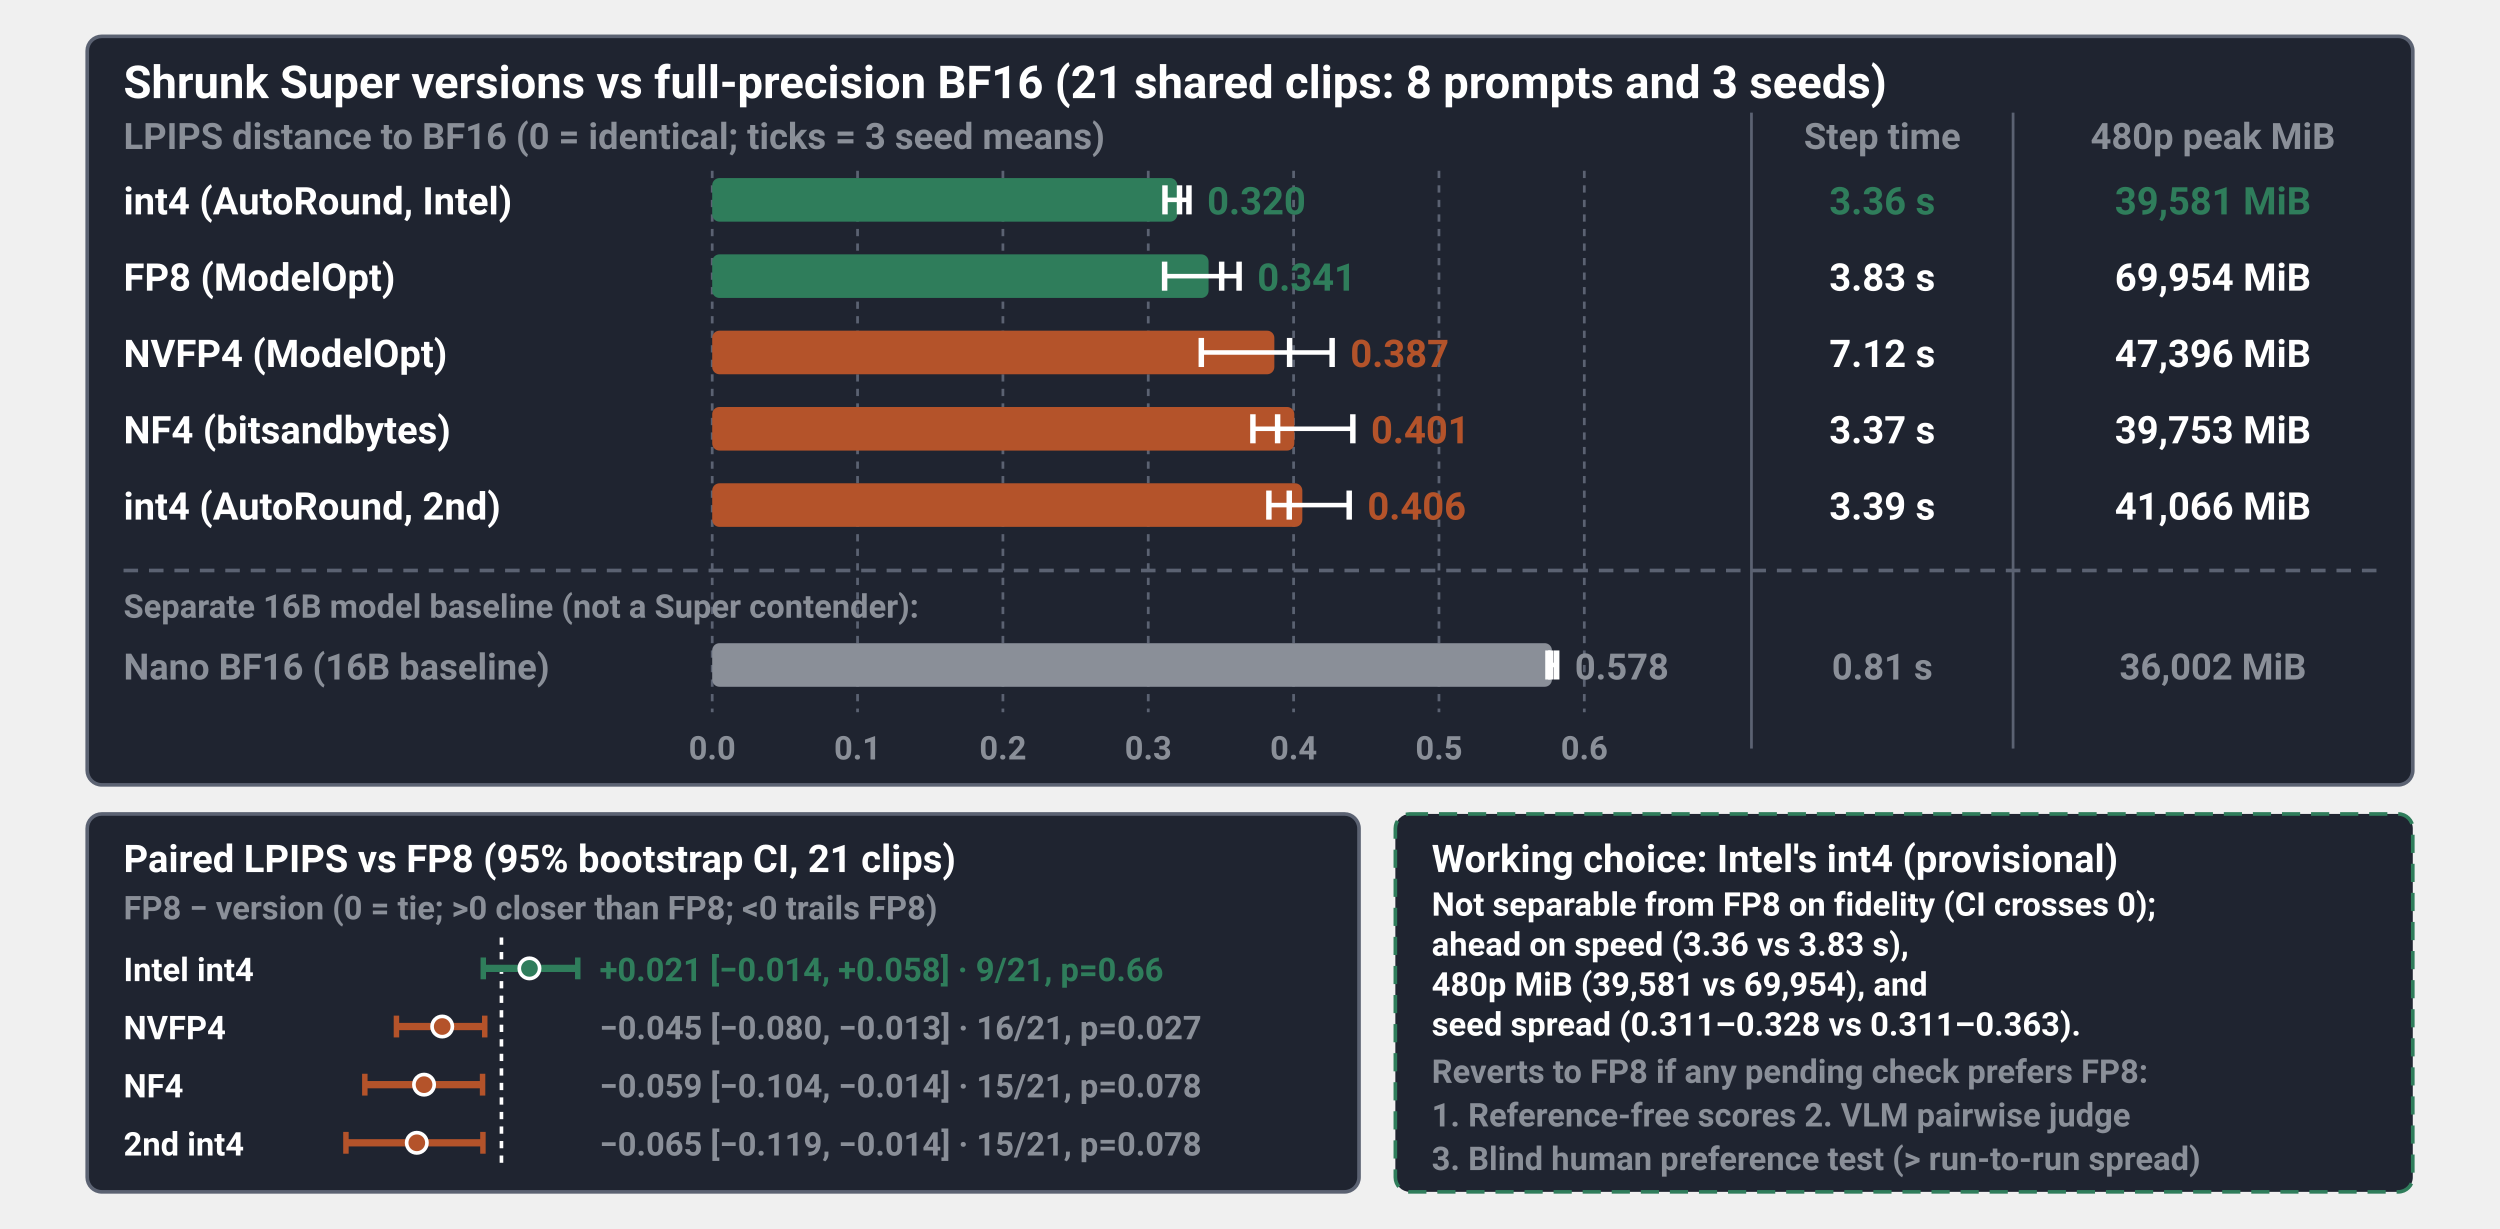
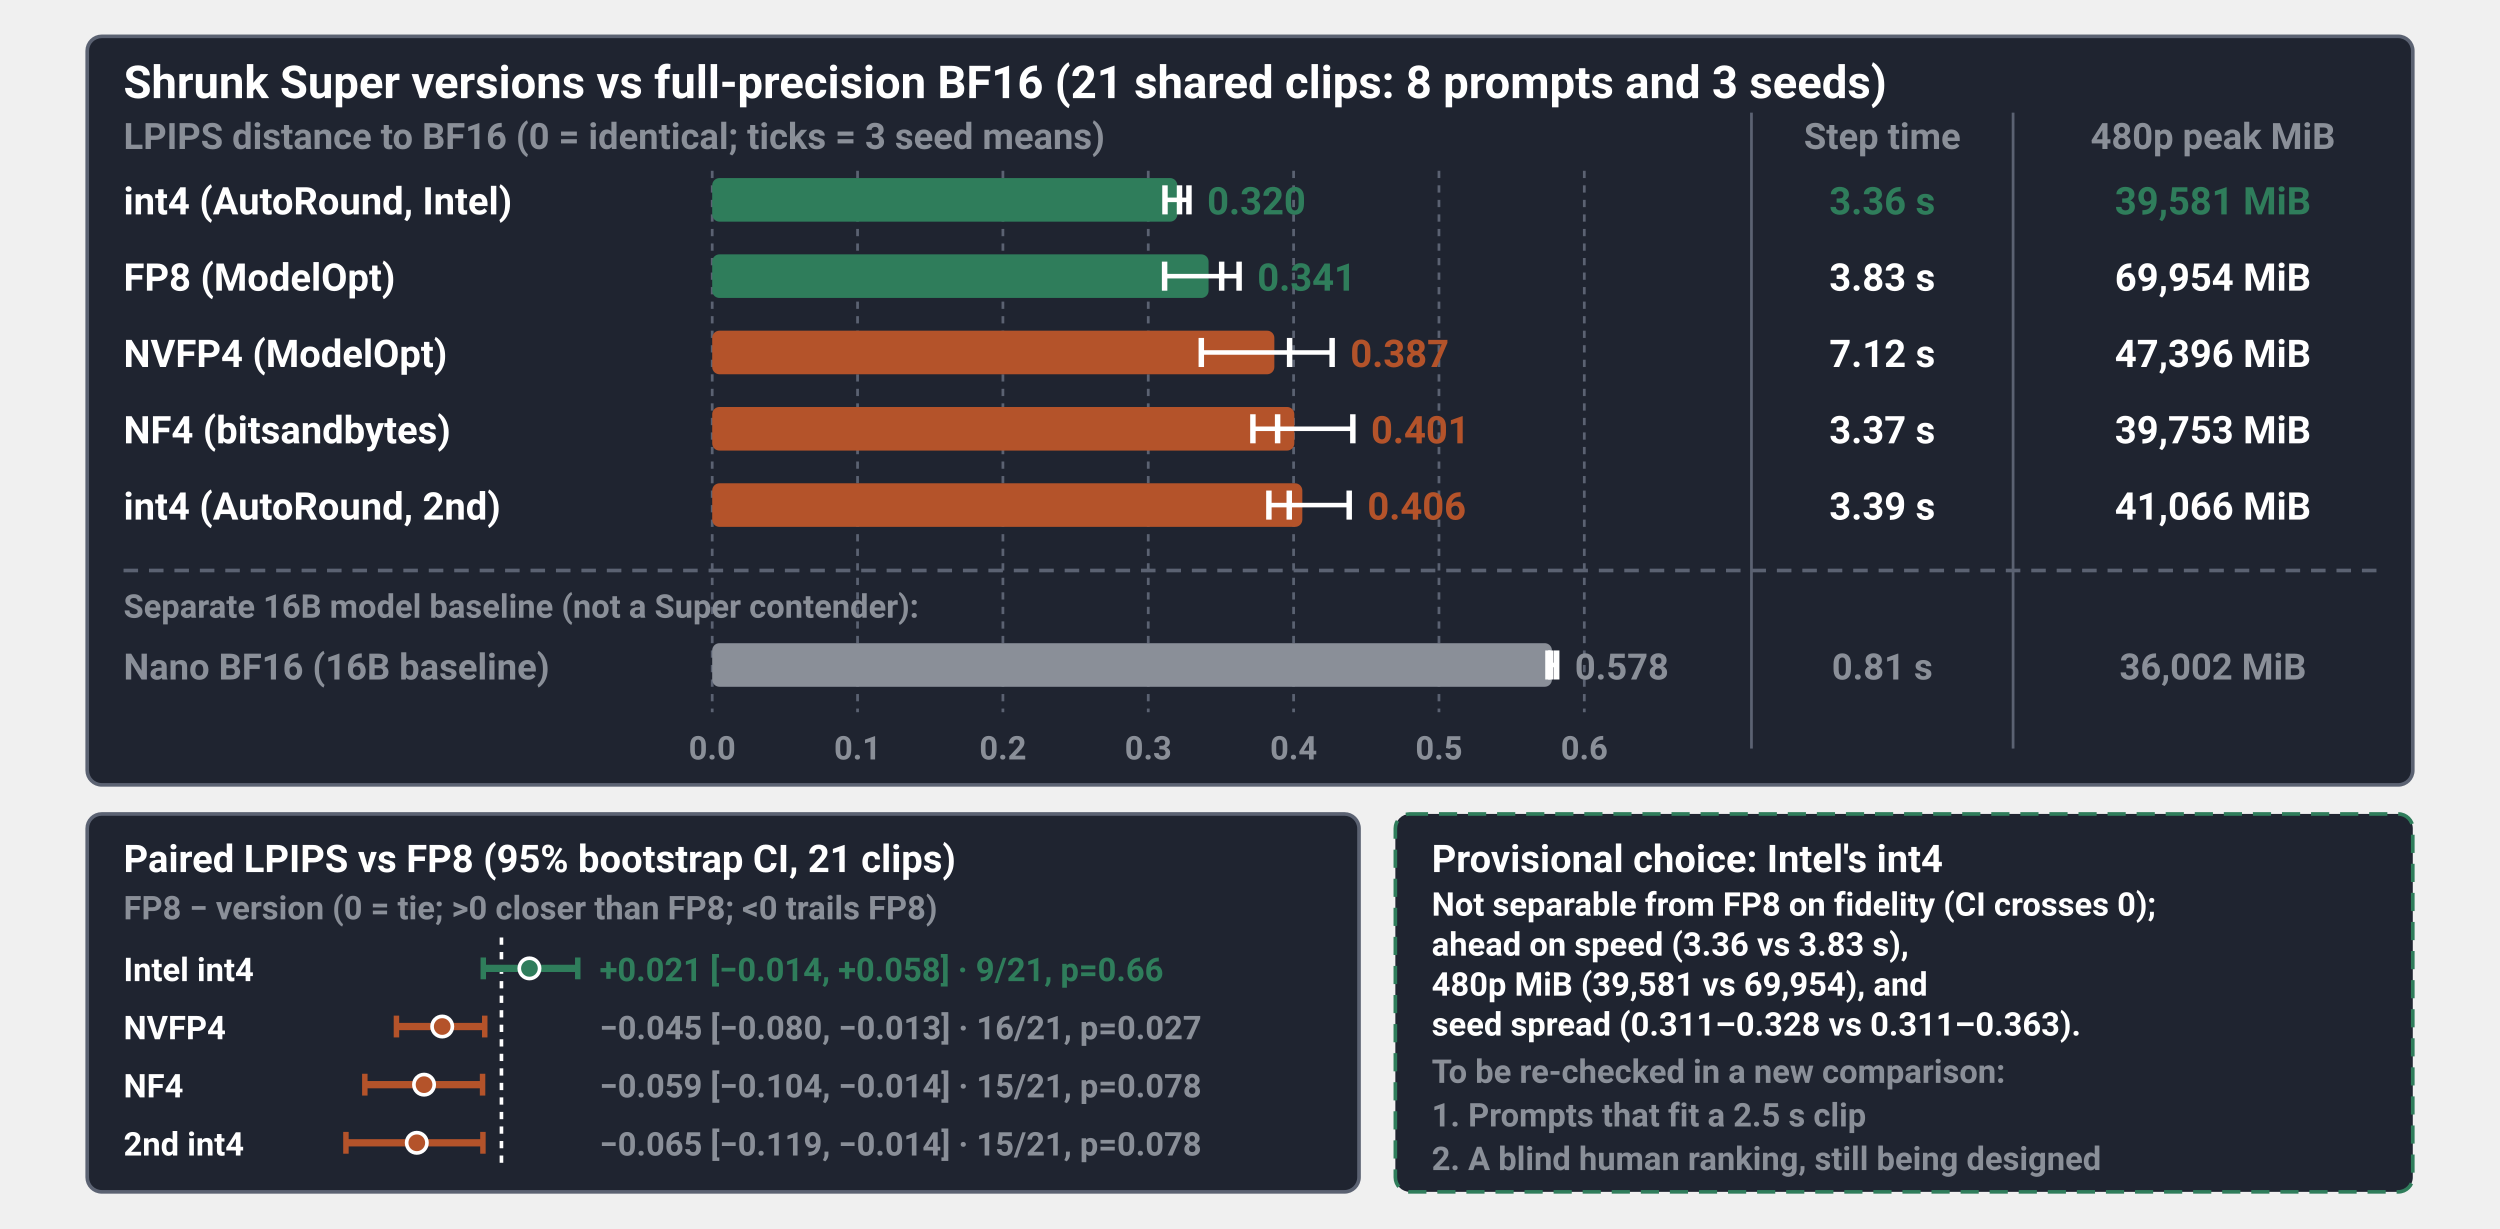
<svg xmlns="http://www.w3.org/2000/svg" viewBox="0 0 688 338" width="100%">
  <style>
    text { font-family: -apple-system,BlinkMacSystemFont,'Segoe UI',Roboto,sans-serif; }
    .h1 { font-size: 12.5px; font-weight: 700; fill: #ffffff; }
    .sub { font-size: 10px; font-weight: 600; fill: #8a8f98; }
    .lbl { font-size: 10.5px; font-weight: 700; fill: #ffffff; }
    .lbl-m { font-size: 10px; font-weight: 600; fill: #8a8f98; }
    .val { font-size: 10.5px; font-weight: 700; fill: #ffffff; }
    .val-g { font-size: 10.5px; font-weight: 700; fill: #2f7d5b; }
    .val-a { font-size: 10.5px; font-weight: 700; fill: #b4532a; }
    .val-m { font-size: 10px; font-weight: 600; fill: #8a8f98; }
    .ax { font-size: 9px; font-weight: 600; fill: #8a8f98; }
    .sm { font-size: 9px; font-weight: 600; fill: #ffffff; }
    .sm-g { font-size: 9px; font-weight: 700; fill: #2f7d5b; }
    .sm-m { font-size: 9px; font-weight: 600; fill: #8a8f98; }
  </style>
  <rect x="24" y="10" width="640" height="206" rx="4" fill="#1f2430" stroke="#5b6272" stroke-width="1" />
  <text class="h1" x="34" y="27">Shrunk Super versions vs full-precision BF16 (21 shared clips: 8 prompts and 3 seeds)</text>
  <text class="sub" x="34" y="41">LPIPS distance to BF16 (0 = identical; ticks = 3 seed means)</text>
  <text class="sub" x="518" y="41" text-anchor="middle">Step time</text>
  <text class="sub" x="609" y="41" text-anchor="middle">480p peak MiB</text>
  <line x1="196.0" y1="47" x2="196.0" y2="196" stroke="#5b6272" stroke-width="0.75" stroke-dasharray="2,2" />
  <text class="ax" x="196.0" y="209" text-anchor="middle">0.0</text>
  <line x1="236.0" y1="47" x2="236.0" y2="196" stroke="#5b6272" stroke-width="0.75" stroke-dasharray="2,2" />
  <text class="ax" x="236.0" y="209" text-anchor="middle">0.1</text>
  <line x1="276.0" y1="47" x2="276.0" y2="196" stroke="#5b6272" stroke-width="0.75" stroke-dasharray="2,2" />
  <text class="ax" x="276.0" y="209" text-anchor="middle">0.2</text>
  <line x1="316.0" y1="47" x2="316.0" y2="196" stroke="#5b6272" stroke-width="0.75" stroke-dasharray="2,2" />
  <text class="ax" x="316.0" y="209" text-anchor="middle">0.3</text>
  <line x1="356.0" y1="47" x2="356.0" y2="196" stroke="#5b6272" stroke-width="0.75" stroke-dasharray="2,2" />
  <text class="ax" x="356.0" y="209" text-anchor="middle">0.4</text>
  <line x1="396.0" y1="47" x2="396.0" y2="196" stroke="#5b6272" stroke-width="0.75" stroke-dasharray="2,2" />
  <text class="ax" x="396.0" y="209" text-anchor="middle">0.5</text>
  <line x1="436.0" y1="47" x2="436.0" y2="196" stroke="#5b6272" stroke-width="0.75" stroke-dasharray="2,2" />
  <text class="ax" x="436.0" y="209" text-anchor="middle">0.6</text>
  <line x1="482" y1="31" x2="482" y2="206" stroke="#5b6272" stroke-width="0.75" />
  <line x1="554" y1="31" x2="554" y2="206" stroke="#5b6272" stroke-width="0.75" />
  <text class="lbl" x="34" y="59">int4 (AutoRound, Intel)</text>
  <rect x="196.0" y="49" width="128.0" height="12" rx="2" fill="#2f7d5b" />
  <line x1="320.6" y1="55" x2="327.2" y2="55" stroke="#ffffff" stroke-width="1.25" />
  <line x1="320.6" y1="51" x2="320.6" y2="59" stroke="#ffffff" stroke-width="1.5" />
  <line x1="324.6" y1="51" x2="324.6" y2="59" stroke="#ffffff" stroke-width="1.5" />
  <line x1="327.2" y1="51" x2="327.2" y2="59" stroke="#ffffff" stroke-width="1.5" />
  <text class="val-g" x="332.2" y="59">0.320</text>
  <text class="val-g" x="518" y="59" text-anchor="middle">3.36 s</text>
  <text class="val-g" x="609" y="59" text-anchor="middle">39,581 MiB</text>
  <text class="lbl" x="34" y="80">FP8 (ModelOpt)</text>
  <rect x="196.0" y="70" width="136.6" height="12" rx="2" fill="#2f7d5b" />
  <line x1="320.5" y1="76" x2="341.0" y2="76" stroke="#ffffff" stroke-width="1.25" />
  <line x1="320.5" y1="72" x2="320.5" y2="80" stroke="#ffffff" stroke-width="1.5" />
  <line x1="336.2" y1="72" x2="336.2" y2="80" stroke="#ffffff" stroke-width="1.5" />
  <line x1="341.0" y1="72" x2="341.0" y2="80" stroke="#ffffff" stroke-width="1.5" />
  <text class="val-g" x="346.0" y="80">0.341</text>
  <text class="val" x="518" y="80" text-anchor="middle">3.83 s</text>
  <text class="val" x="609" y="80" text-anchor="middle">69,954 MiB</text>
  <text class="lbl" x="34" y="101">NVFP4 (ModelOpt)</text>
  <rect x="196.0" y="91" width="154.7" height="12" rx="2" fill="#b4532a" />
  <line x1="330.6" y1="97" x2="366.6" y2="97" stroke="#ffffff" stroke-width="1.25" />
  <line x1="330.6" y1="93" x2="330.6" y2="101" stroke="#ffffff" stroke-width="1.5" />
  <line x1="354.9" y1="93" x2="354.9" y2="101" stroke="#ffffff" stroke-width="1.5" />
  <line x1="366.6" y1="93" x2="366.6" y2="101" stroke="#ffffff" stroke-width="1.5" />
  <text class="val-a" x="371.6" y="101">0.387</text>
  <text class="val" x="518" y="101" text-anchor="middle">7.12 s</text>
  <text class="val" x="609" y="101" text-anchor="middle">47,396 MiB</text>
  <text class="lbl" x="34" y="122">NF4 (bitsandbytes)</text>
  <rect x="196.0" y="112" width="160.2" height="12" rx="2" fill="#b4532a" />
  <line x1="344.8" y1="118" x2="372.3" y2="118" stroke="#ffffff" stroke-width="1.25" />
  <line x1="344.8" y1="114" x2="344.8" y2="122" stroke="#ffffff" stroke-width="1.5" />
  <line x1="351.6" y1="114" x2="351.6" y2="122" stroke="#ffffff" stroke-width="1.5" />
  <line x1="372.3" y1="114" x2="372.3" y2="122" stroke="#ffffff" stroke-width="1.5" />
  <text class="val-a" x="377.3" y="122">0.401</text>
  <text class="val" x="518" y="122" text-anchor="middle">3.37 s</text>
  <text class="val" x="609" y="122" text-anchor="middle">39,753 MiB</text>
  <text class="lbl" x="34" y="143">int4 (AutoRound, 2nd)</text>
  <rect x="196.0" y="133" width="162.4" height="12" rx="2" fill="#b4532a" />
  <line x1="349.2" y1="139" x2="371.3" y2="139" stroke="#ffffff" stroke-width="1.25" />
  <line x1="349.2" y1="135" x2="349.2" y2="143" stroke="#ffffff" stroke-width="1.5" />
  <line x1="354.8" y1="135" x2="354.8" y2="143" stroke="#ffffff" stroke-width="1.5" />
  <line x1="371.3" y1="135" x2="371.3" y2="143" stroke="#ffffff" stroke-width="1.5" />
  <text class="val-a" x="376.3" y="143">0.406</text>
  <text class="val" x="518" y="143" text-anchor="middle">3.39 s</text>
  <text class="val" x="609" y="143" text-anchor="middle">41,066 MiB</text>
  <line x1="34" y1="157" x2="654" y2="157" stroke="#5b6272" stroke-width="1" stroke-dasharray="4,3" />
  <text class="ax" x="34" y="170">Separate 16B model baseline (not a Super contender):</text>
  <text class="lbl-m" x="34" y="187">Nano BF16 (16B baseline)</text>
  <rect x="196.0" y="177" width="231.1" height="12" rx="2" fill="#8a8f98" />
  <line x1="426.0" y1="183" x2="428.4" y2="183" stroke="#ffffff" stroke-width="1.25" />
  <line x1="426.0" y1="179" x2="426.0" y2="187" stroke="#ffffff" stroke-width="1.5" />
  <line x1="426.8" y1="179" x2="426.8" y2="187" stroke="#ffffff" stroke-width="1.5" />
  <line x1="428.4" y1="179" x2="428.4" y2="187" stroke="#ffffff" stroke-width="1.5" />
  <text class="val-m" x="433.4" y="187">0.578</text>
  <text class="val-m" x="518" y="187" text-anchor="middle">0.81 s</text>
  <text class="val-m" x="609" y="187" text-anchor="middle">36,002 MiB</text>
  <rect x="24" y="224" width="350" height="104" rx="4" fill="#1f2430" stroke="#5b6272" stroke-width="1" />
  <text class="lbl" x="34" y="240">Paired LPIPS vs FP8 (95% bootstrap CI, 21 clips)</text>
  <text class="ax" x="34" y="253">FP8 − version (0 = tie; &gt;0 closer than FP8; &lt;0 trails FP8)</text>
  <line x1="138.0" y1="258" x2="138.0" y2="322" stroke="#ffffff" stroke-width="1" stroke-dasharray="2,2" />
  <text class="sm" x="34" y="270">Intel int4</text>
  <line x1="133.0" y1="266.5" x2="159.0" y2="266.5" stroke="#2f7d5b" stroke-width="2" />
  <line x1="133.0" y1="263.5" x2="133.0" y2="269.5" stroke="#2f7d5b" stroke-width="1.5" />
  <line x1="159.0" y1="263.5" x2="159.0" y2="269.5" stroke="#2f7d5b" stroke-width="1.5" />
  <circle cx="145.7" cy="266.5" r="2.8" fill="#2f7d5b" stroke="#ffffff" stroke-width="1" />
  <text class="sm-g" x="165" y="270">+0.021 [−0.014, +0.058] · 9/21, p=0.66</text>
  <text class="sm" x="34" y="286">NVFP4</text>
  <line x1="109.1" y1="282.5" x2="133.4" y2="282.5" stroke="#b4532a" stroke-width="2" />
  <line x1="109.1" y1="279.5" x2="109.1" y2="285.5" stroke="#b4532a" stroke-width="1.5" />
  <line x1="133.4" y1="279.5" x2="133.4" y2="285.5" stroke="#b4532a" stroke-width="1.5" />
  <circle cx="121.7" cy="282.5" r="2.8" fill="#b4532a" stroke="#ffffff" stroke-width="1" />
  <text class="sm-m" x="165" y="286">−0.045 [−0.080, −0.013] · 16/21, p=0.027</text>
  <text class="sm" x="34" y="302">NF4</text>
  <line x1="100.4" y1="298.5" x2="132.8" y2="298.5" stroke="#b4532a" stroke-width="2" />
  <line x1="100.4" y1="295.5" x2="100.4" y2="301.5" stroke="#b4532a" stroke-width="1.5" />
  <line x1="132.8" y1="295.5" x2="132.8" y2="301.5" stroke="#b4532a" stroke-width="1.5" />
  <circle cx="116.7" cy="298.5" r="2.8" fill="#b4532a" stroke="#ffffff" stroke-width="1" />
  <text class="sm-m" x="165" y="302">−0.059 [−0.104, −0.014] · 15/21, p=0.078</text>
  <text class="sm" x="34" y="318">2nd int4</text>
  <line x1="95.2" y1="314.5" x2="132.9" y2="314.5" stroke="#b4532a" stroke-width="2" />
  <line x1="95.2" y1="311.5" x2="95.2" y2="317.5" stroke="#b4532a" stroke-width="1.5" />
  <line x1="132.9" y1="311.5" x2="132.9" y2="317.5" stroke="#b4532a" stroke-width="1.5" />
  <circle cx="114.7" cy="314.5" r="2.8" fill="#b4532a" stroke="#ffffff" stroke-width="1" />
  <text class="sm-m" x="165" y="318">−0.065 [−0.119, −0.014] · 15/21, p=0.078</text>
  <rect x="384" y="224" width="280" height="104" rx="4" fill="#1f2430" stroke="#2f7d5b" stroke-width="1" stroke-dasharray="5,3" />
-   <text class="lbl" x="394" y="240">Working choice: Intel's int4 (provisional)</text>
+   <text class="lbl" x="394" y="240">Provisional choice: Intel's int4</text>
  <text class="sm" x="394" y="252">Not separable from FP8 on fidelity (CI crosses 0);</text>
  <text class="sm" x="394" y="263">ahead on speed (3.36 vs 3.83 s),</text>
  <text class="sm" x="394" y="274">480p MiB (39,581 vs 69,954), and</text>
  <text class="sm" x="394" y="285">seed spread (0.311–0.328 vs 0.311–0.363).</text>
-   <text class="ax" x="394" y="298">Reverts to FP8 if any pending check prefers FP8:</text>
-   <text class="sm-m" x="394" y="310">1. Reference-free scores   2. VLM pairwise judge</text>
-   <text class="sm-m" x="394" y="322">3. Blind human preference test (&gt; run-to-run spread)</text>
+   <text class="ax" x="394" y="298">To be re-checked in a new comparison:</text>
+   <text class="sm-m" x="394" y="310">1. Prompts that fit a 2.5 s clip</text>
+   <text class="sm-m" x="394" y="322">2. A blind human ranking, still being designed</text>
</svg>
